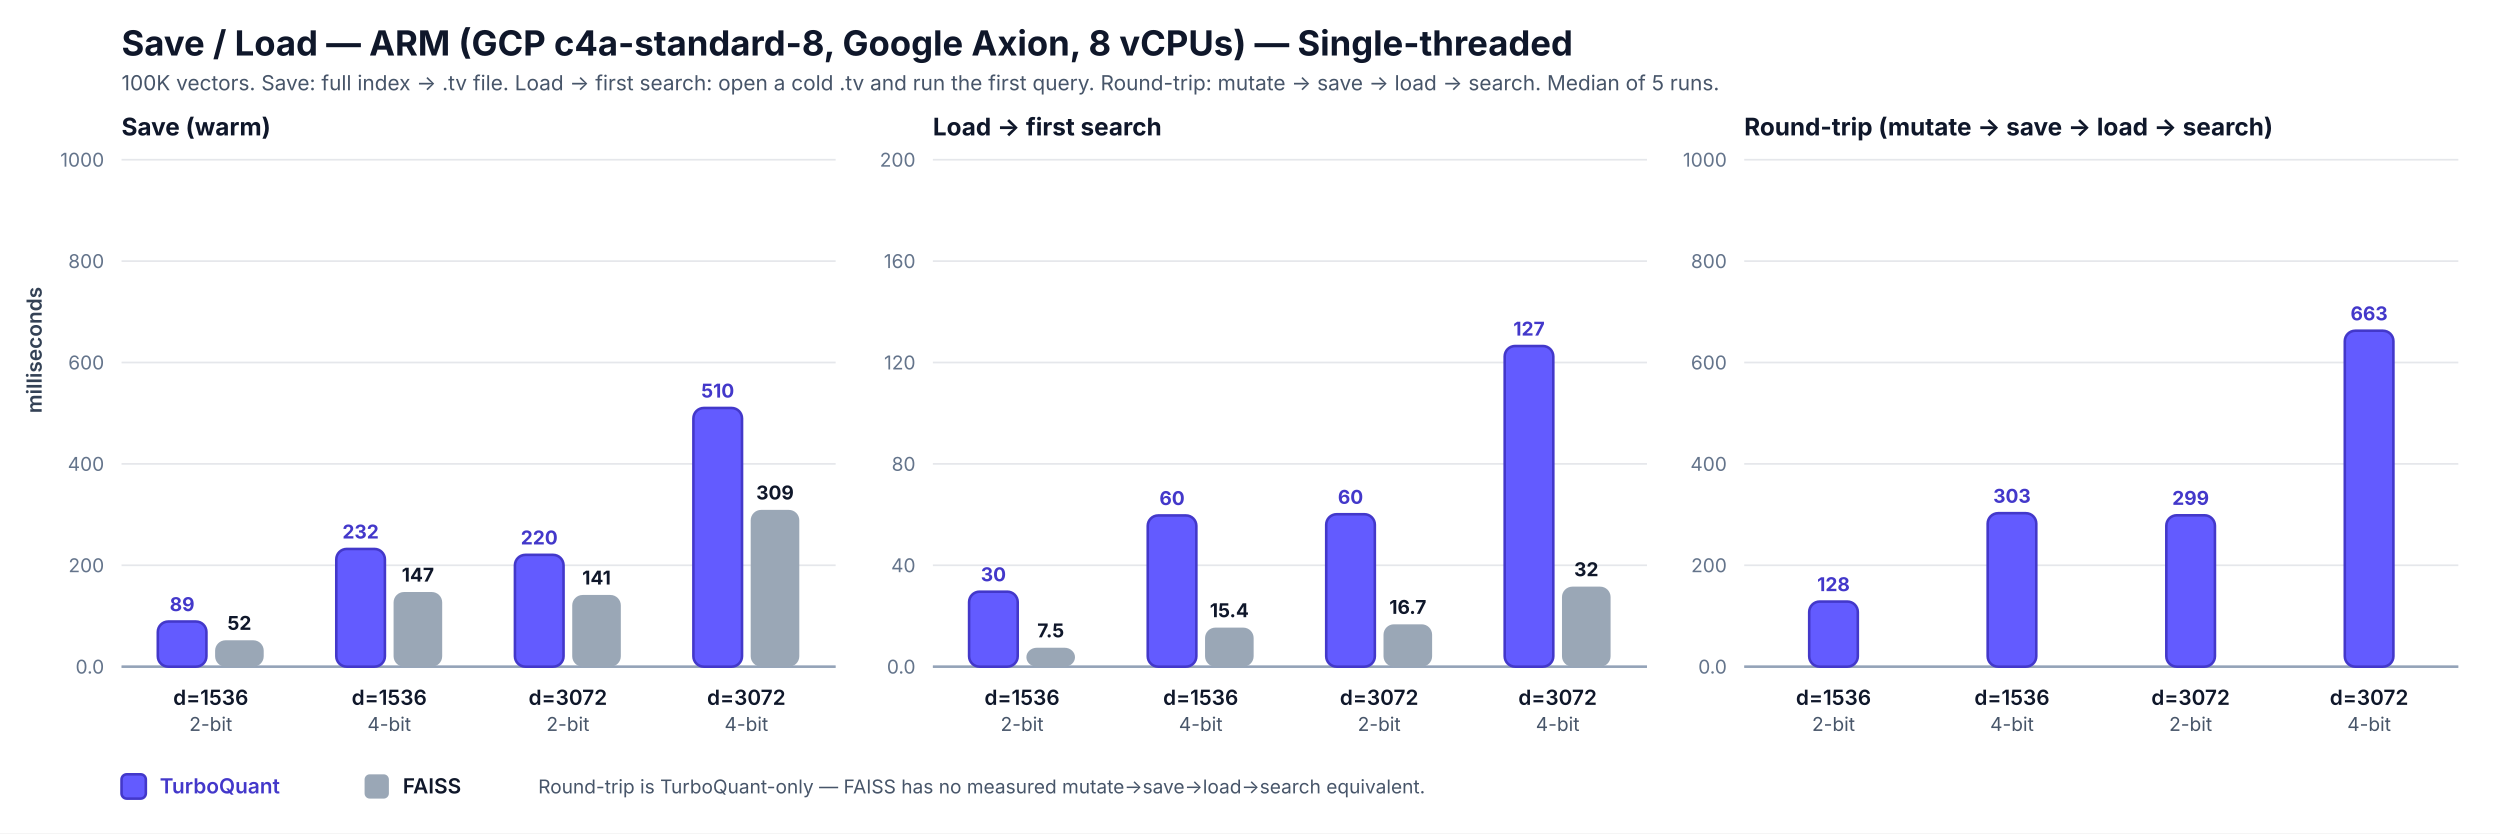
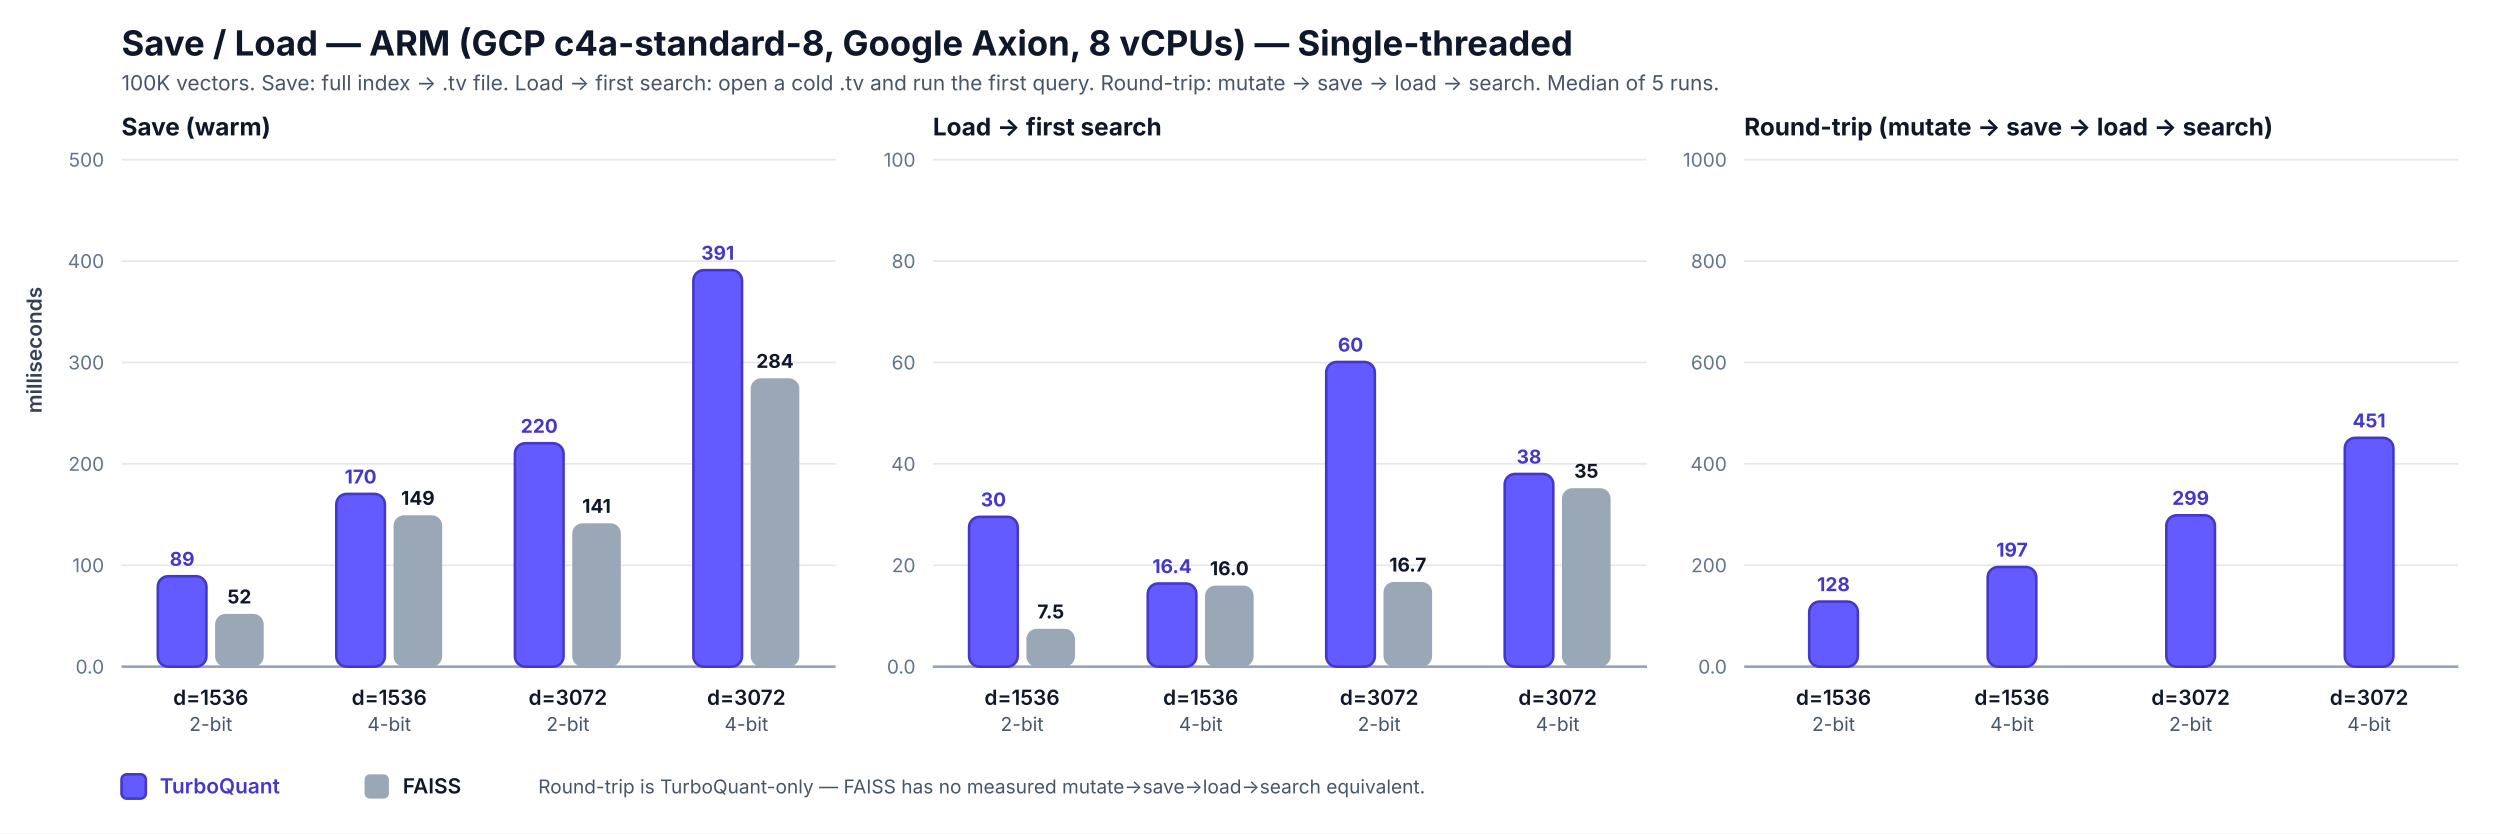
<svg xmlns="http://www.w3.org/2000/svg" width="1440" height="480" viewBox="0 0 1440 480" role="img" aria-label="Persist — ARM (GCP c4a-standard-8, Google Axion, 8 vCPUs) — Single-threaded">
  <style>
  .title { font: 700 20px -apple-system, BlinkMacSystemFont, "Segoe UI", sans-serif; fill: #0f172a; }
  .subtitle { font: 400 12px -apple-system, BlinkMacSystemFont, "Segoe UI", sans-serif; fill: #475569; }
  .panel { font: 700 14px -apple-system, BlinkMacSystemFont, "Segoe UI", sans-serif; fill: #0f172a; }
  .label { font: 600 12px -apple-system, BlinkMacSystemFont, "Segoe UI", sans-serif; fill: #0f172a; }
  .secondary { font: 400 11px -apple-system, BlinkMacSystemFont, "Segoe UI", sans-serif; fill: #475569; }
  .tick { font: 400 11px -apple-system, BlinkMacSystemFont, "Segoe UI", sans-serif; fill: #64748b; }
  .value { font: 700 11px -apple-system, BlinkMacSystemFont, "Segoe UI", sans-serif; fill: #0f172a; }
  .value-accent { font: 700 11px -apple-system, BlinkMacSystemFont, "Segoe UI", sans-serif; fill: #4338ca; }
  .axis { font: 600 12px -apple-system, BlinkMacSystemFont, "Segoe UI", sans-serif; fill: #334155; }
  .legend { font: 600 12px -apple-system, BlinkMacSystemFont, "Segoe UI", sans-serif; fill: #0f172a; }
</style>
  <rect width="100%" height="100%" fill="#ffffff" />
  <text x="70" y="32" class="title">Save / Load — ARM (GCP c4a-standard-8, Google Axion, 8 vCPUs) — Single-threaded</text>
  <text x="70" y="52" class="subtitle">100K vectors. Save: full index → .tv file. Load → first search: open a cold .tv and run the first query. Round-trip: mutate → save → load → search. Median of 5 runs.</text>
  <line x1="70.0" y1="384.0" x2="481.333" y2="384.0" stroke="#e5e7eb" stroke-width="1" />
  <text x="60.0" y="388.0" text-anchor="end" class="tick">0.0</text>
  <line x1="70.0" y1="325.6" x2="481.333" y2="325.6" stroke="#e5e7eb" stroke-width="1" />
-   <text x="60.0" y="329.6" text-anchor="end" class="tick">200</text>
+   <text x="60.0" y="329.6" text-anchor="end" class="tick">100</text>
  <line x1="70.0" y1="267.2" x2="481.333" y2="267.2" stroke="#e5e7eb" stroke-width="1" />
-   <text x="60.0" y="271.2" text-anchor="end" class="tick">400</text>
+   <text x="60.0" y="271.2" text-anchor="end" class="tick">200</text>
  <line x1="70.0" y1="208.8" x2="481.333" y2="208.8" stroke="#e5e7eb" stroke-width="1" />
-   <text x="60.0" y="212.8" text-anchor="end" class="tick">600</text>
+   <text x="60.0" y="212.8" text-anchor="end" class="tick">300</text>
  <line x1="70.0" y1="150.4" x2="481.333" y2="150.4" stroke="#e5e7eb" stroke-width="1" />
-   <text x="60.0" y="154.4" text-anchor="end" class="tick">800</text>
+   <text x="60.0" y="154.4" text-anchor="end" class="tick">400</text>
  <line x1="70.0" y1="92.0" x2="481.333" y2="92.0" stroke="#e5e7eb" stroke-width="1" />
-   <text x="60.0" y="96.0" text-anchor="end" class="tick">1000</text>
+   <text x="60.0" y="96.0" text-anchor="end" class="tick">500</text>
  <line x1="70.0" y1="384.0" x2="481.333" y2="384.0" stroke="#94a3b8" stroke-width="1.5" />
  <text x="70.0" y="78" class="panel">Save (warm)</text>
-   <rect x="90.9" y="358.0" width="28" height="26.0" rx="6" fill="#635bff" stroke="#4338ca" stroke-width="1.5" />
-   <text x="104.9" y="352.0" text-anchor="middle" class="value-accent">89</text>
-   <rect x="123.9" y="368.8" width="28" height="15.2" rx="6" fill="#9aa7b6" />
-   <text x="137.9" y="362.8" text-anchor="middle" class="value">52</text>
+   <rect x="90.9" y="331.9" width="28" height="52.1" rx="6" fill="#635bff" stroke="#4338ca" stroke-width="1.5" />
+   <text x="104.9" y="325.9" text-anchor="middle" class="value-accent">89</text>
+   <rect x="123.9" y="353.6" width="28" height="30.4" rx="6" fill="#9aa7b6" />
+   <text x="137.9" y="347.6" text-anchor="middle" class="value">52</text>
  <text x="121.4" y="406" text-anchor="middle" class="label">d=1536</text>
  <text x="121.4" y="421" text-anchor="middle" class="secondary">2-bit</text>
-   <rect x="193.7" y="316.2" width="28" height="67.8" rx="6" fill="#635bff" stroke="#4338ca" stroke-width="1.5" />
-   <text x="207.7" y="310.2" text-anchor="middle" class="value-accent">232</text>
-   <rect x="226.7" y="341.0" width="28" height="43.0" rx="6" fill="#9aa7b6" />
-   <text x="240.7" y="335.0" text-anchor="middle" class="value">147</text>
+   <rect x="193.7" y="284.5" width="28" height="99.5" rx="6" fill="#635bff" stroke="#4338ca" stroke-width="1.5" />
+   <text x="207.7" y="278.5" text-anchor="middle" class="value-accent">170</text>
+   <rect x="226.7" y="296.8" width="28" height="87.2" rx="6" fill="#9aa7b6" />
+   <text x="240.7" y="290.8" text-anchor="middle" class="value">149</text>
  <text x="224.2" y="406" text-anchor="middle" class="label">d=1536</text>
  <text x="224.2" y="421" text-anchor="middle" class="secondary">4-bit</text>
-   <rect x="296.6" y="319.6" width="28" height="64.4" rx="6" fill="#635bff" stroke="#4338ca" stroke-width="1.5" />
-   <text x="310.6" y="313.6" text-anchor="middle" class="value-accent">220</text>
-   <rect x="329.6" y="342.7" width="28" height="41.3" rx="6" fill="#9aa7b6" />
-   <text x="343.6" y="336.7" text-anchor="middle" class="value">141</text>
+   <rect x="296.6" y="255.3" width="28" height="128.7" rx="6" fill="#635bff" stroke="#4338ca" stroke-width="1.5" />
+   <text x="310.6" y="249.3" text-anchor="middle" class="value-accent">220</text>
+   <rect x="329.6" y="301.4" width="28" height="82.6" rx="6" fill="#9aa7b6" />
+   <text x="343.6" y="295.4" text-anchor="middle" class="value">141</text>
  <text x="327.1" y="406" text-anchor="middle" class="label">d=3072</text>
  <text x="327.1" y="421" text-anchor="middle" class="secondary">2-bit</text>
-   <rect x="399.4" y="235.0" width="28" height="149.0" rx="6" fill="#635bff" stroke="#4338ca" stroke-width="1.5" />
-   <text x="413.4" y="229.0" text-anchor="middle" class="value-accent">510</text>
-   <rect x="432.4" y="293.7" width="28" height="90.3" rx="6" fill="#9aa7b6" />
-   <text x="446.4" y="287.7" text-anchor="middle" class="value">309</text>
+   <rect x="399.4" y="155.6" width="28" height="228.4" rx="6" fill="#635bff" stroke="#4338ca" stroke-width="1.5" />
+   <text x="413.4" y="149.6" text-anchor="middle" class="value-accent">391</text>
+   <rect x="432.4" y="217.9" width="28" height="166.1" rx="6" fill="#9aa7b6" />
+   <text x="446.4" y="211.9" text-anchor="middle" class="value">284</text>
  <text x="429.9" y="406" text-anchor="middle" class="label">d=3072</text>
  <text x="429.9" y="421" text-anchor="middle" class="secondary">4-bit</text>
  <line x1="537.333" y1="384.0" x2="948.667" y2="384.0" stroke="#e5e7eb" stroke-width="1" />
  <text x="527.333" y="388.0" text-anchor="end" class="tick">0.0</text>
  <line x1="537.333" y1="325.6" x2="948.667" y2="325.6" stroke="#e5e7eb" stroke-width="1" />
-   <text x="527.333" y="329.6" text-anchor="end" class="tick">40</text>
+   <text x="527.333" y="329.6" text-anchor="end" class="tick">20</text>
  <line x1="537.333" y1="267.2" x2="948.667" y2="267.2" stroke="#e5e7eb" stroke-width="1" />
-   <text x="527.333" y="271.2" text-anchor="end" class="tick">80</text>
+   <text x="527.333" y="271.2" text-anchor="end" class="tick">40</text>
  <line x1="537.333" y1="208.8" x2="948.667" y2="208.8" stroke="#e5e7eb" stroke-width="1" />
-   <text x="527.333" y="212.8" text-anchor="end" class="tick">120</text>
+   <text x="527.333" y="212.8" text-anchor="end" class="tick">60</text>
  <line x1="537.333" y1="150.4" x2="948.667" y2="150.4" stroke="#e5e7eb" stroke-width="1" />
-   <text x="527.333" y="154.4" text-anchor="end" class="tick">160</text>
+   <text x="527.333" y="154.4" text-anchor="end" class="tick">80</text>
  <line x1="537.333" y1="92.0" x2="948.667" y2="92.0" stroke="#e5e7eb" stroke-width="1" />
-   <text x="527.333" y="96.0" text-anchor="end" class="tick">200</text>
+   <text x="527.333" y="96.0" text-anchor="end" class="tick">100</text>
  <line x1="537.333" y1="384.0" x2="948.667" y2="384.0" stroke="#94a3b8" stroke-width="1.5" />
  <text x="537.333" y="78" class="panel">Load → first search</text>
-   <rect x="558.2" y="340.8" width="28" height="43.2" rx="6" fill="#635bff" stroke="#4338ca" stroke-width="1.5" />
-   <text x="572.2" y="334.8" text-anchor="middle" class="value-accent">30</text>
-   <rect x="591.2" y="373.1" width="28" height="10.9" rx="6" fill="#9aa7b6" />
-   <text x="605.2" y="367.1" text-anchor="middle" class="value">7.5</text>
+   <rect x="558.2" y="297.7" width="28" height="86.3" rx="6" fill="#635bff" stroke="#4338ca" stroke-width="1.5" />
+   <text x="572.2" y="291.7" text-anchor="middle" class="value-accent">30</text>
+   <rect x="591.2" y="362.2" width="28" height="21.8" rx="6" fill="#9aa7b6" />
+   <text x="605.2" y="356.2" text-anchor="middle" class="value">7.5</text>
  <text x="588.7" y="406" text-anchor="middle" class="label">d=1536</text>
  <text x="588.7" y="421" text-anchor="middle" class="secondary">2-bit</text>
-   <rect x="661.1" y="296.9" width="28" height="87.1" rx="6" fill="#635bff" stroke="#4338ca" stroke-width="1.5" />
-   <text x="675.1" y="290.9" text-anchor="middle" class="value-accent">60</text>
-   <rect x="694.1" y="361.5" width="28" height="22.5" rx="6" fill="#9aa7b6" />
-   <text x="708.1" y="355.5" text-anchor="middle" class="value">15.4</text>
+   <rect x="661.1" y="336.1" width="28" height="47.9" rx="6" fill="#635bff" stroke="#4338ca" stroke-width="1.5" />
+   <text x="675.1" y="330.1" text-anchor="middle" class="value-accent">16.4</text>
+   <rect x="694.1" y="337.3" width="28" height="46.7" rx="6" fill="#9aa7b6" />
+   <text x="708.1" y="331.3" text-anchor="middle" class="value">16.0</text>
  <text x="691.6" y="406" text-anchor="middle" class="label">d=1536</text>
  <text x="691.6" y="421" text-anchor="middle" class="secondary">4-bit</text>
-   <rect x="763.9" y="296.2" width="28" height="87.8" rx="6" fill="#635bff" stroke="#4338ca" stroke-width="1.5" />
-   <text x="777.9" y="290.2" text-anchor="middle" class="value-accent">60</text>
-   <rect x="796.9" y="359.6" width="28" height="24.4" rx="6" fill="#9aa7b6" />
-   <text x="810.9" y="353.6" text-anchor="middle" class="value">16.7</text>
+   <rect x="763.9" y="208.5" width="28" height="175.5" rx="6" fill="#635bff" stroke="#4338ca" stroke-width="1.5" />
+   <text x="777.9" y="202.5" text-anchor="middle" class="value-accent">60</text>
+   <rect x="796.9" y="335.2" width="28" height="48.8" rx="6" fill="#9aa7b6" />
+   <text x="810.9" y="329.2" text-anchor="middle" class="value">16.7</text>
  <text x="794.4" y="406" text-anchor="middle" class="label">d=3072</text>
  <text x="794.4" y="421" text-anchor="middle" class="secondary">2-bit</text>
-   <rect x="866.7" y="199.3" width="28" height="184.7" rx="6" fill="#635bff" stroke="#4338ca" stroke-width="1.5" />
-   <text x="880.7" y="193.3" text-anchor="middle" class="value-accent">127</text>
-   <rect x="899.7" y="337.9" width="28" height="46.1" rx="6" fill="#9aa7b6" />
-   <text x="913.7" y="331.9" text-anchor="middle" class="value">32</text>
+   <rect x="866.7" y="273.0" width="28" height="111.0" rx="6" fill="#635bff" stroke="#4338ca" stroke-width="1.5" />
+   <text x="880.7" y="267.0" text-anchor="middle" class="value-accent">38</text>
+   <rect x="899.7" y="281.2" width="28" height="102.8" rx="6" fill="#9aa7b6" />
+   <text x="913.7" y="275.2" text-anchor="middle" class="value">35</text>
  <text x="897.2" y="406" text-anchor="middle" class="label">d=3072</text>
  <text x="897.2" y="421" text-anchor="middle" class="secondary">4-bit</text>
  <line x1="1004.667" y1="384.0" x2="1416.0" y2="384.0" stroke="#e5e7eb" stroke-width="1" />
  <text x="994.667" y="388.0" text-anchor="end" class="tick">0.0</text>
  <line x1="1004.667" y1="325.6" x2="1416.0" y2="325.6" stroke="#e5e7eb" stroke-width="1" />
  <text x="994.667" y="329.6" text-anchor="end" class="tick">200</text>
  <line x1="1004.667" y1="267.2" x2="1416.0" y2="267.2" stroke="#e5e7eb" stroke-width="1" />
  <text x="994.667" y="271.2" text-anchor="end" class="tick">400</text>
  <line x1="1004.667" y1="208.8" x2="1416.0" y2="208.8" stroke="#e5e7eb" stroke-width="1" />
  <text x="994.667" y="212.8" text-anchor="end" class="tick">600</text>
  <line x1="1004.667" y1="150.4" x2="1416.0" y2="150.4" stroke="#e5e7eb" stroke-width="1" />
  <text x="994.667" y="154.4" text-anchor="end" class="tick">800</text>
  <line x1="1004.667" y1="92.0" x2="1416.0" y2="92.0" stroke="#e5e7eb" stroke-width="1" />
  <text x="994.667" y="96.0" text-anchor="end" class="tick">1000</text>
  <line x1="1004.667" y1="384.0" x2="1416.0" y2="384.0" stroke="#94a3b8" stroke-width="1.5" />
  <text x="1004.667" y="78" class="panel">Round-trip (mutate → save → load → search)</text>
  <rect x="1042.1" y="346.5" width="28" height="37.5" rx="6" fill="#635bff" stroke="#4338ca" stroke-width="1.5" />
  <text x="1056.1" y="340.5" text-anchor="middle" class="value-accent">128</text>
  <text x="1056.1" y="406" text-anchor="middle" class="label">d=1536</text>
  <text x="1056.1" y="421" text-anchor="middle" class="secondary">2-bit</text>
-   <rect x="1144.9" y="295.6" width="28" height="88.4" rx="6" fill="#635bff" stroke="#4338ca" stroke-width="1.5" />
-   <text x="1158.9" y="289.6" text-anchor="middle" class="value-accent">303</text>
+   <rect x="1144.9" y="326.6" width="28" height="57.4" rx="6" fill="#635bff" stroke="#4338ca" stroke-width="1.5" />
+   <text x="1158.9" y="320.6" text-anchor="middle" class="value-accent">197</text>
  <text x="1158.9" y="406" text-anchor="middle" class="label">d=1536</text>
  <text x="1158.9" y="421" text-anchor="middle" class="secondary">4-bit</text>
  <rect x="1247.8" y="296.8" width="28" height="87.2" rx="6" fill="#635bff" stroke="#4338ca" stroke-width="1.5" />
  <text x="1261.8" y="290.8" text-anchor="middle" class="value-accent">299</text>
  <text x="1261.8" y="406" text-anchor="middle" class="label">d=3072</text>
  <text x="1261.8" y="421" text-anchor="middle" class="secondary">2-bit</text>
-   <rect x="1350.6" y="190.5" width="28" height="193.5" rx="6" fill="#635bff" stroke="#4338ca" stroke-width="1.5" />
-   <text x="1364.6" y="184.5" text-anchor="middle" class="value-accent">663</text>
+   <rect x="1350.6" y="252.2" width="28" height="131.8" rx="6" fill="#635bff" stroke="#4338ca" stroke-width="1.5" />
+   <text x="1364.6" y="246.2" text-anchor="middle" class="value-accent">451</text>
  <text x="1364.6" y="406" text-anchor="middle" class="label">d=3072</text>
  <text x="1364.6" y="421" text-anchor="middle" class="secondary">4-bit</text>
  <text x="24" y="238.0" transform="rotate(-90, 24, 238.0)" class="axis">milliseconds</text>
  <rect x="70" y="446" width="14" height="14" rx="3" fill="#635bff" stroke="#4338ca" stroke-width="1.5" />
  <text x="92" y="457" class="legend" style="fill: #4338ca;">TurboQuant</text>
  <rect x="210" y="446" width="14" height="14" rx="3" fill="#9aa7b6" />
  <text x="232" y="457" class="legend">FAISS</text>
  <text x="310" y="457" class="secondary">Round-trip is TurboQuant-only — FAISS has no measured mutate→save→load→search equivalent.</text>
</svg>
